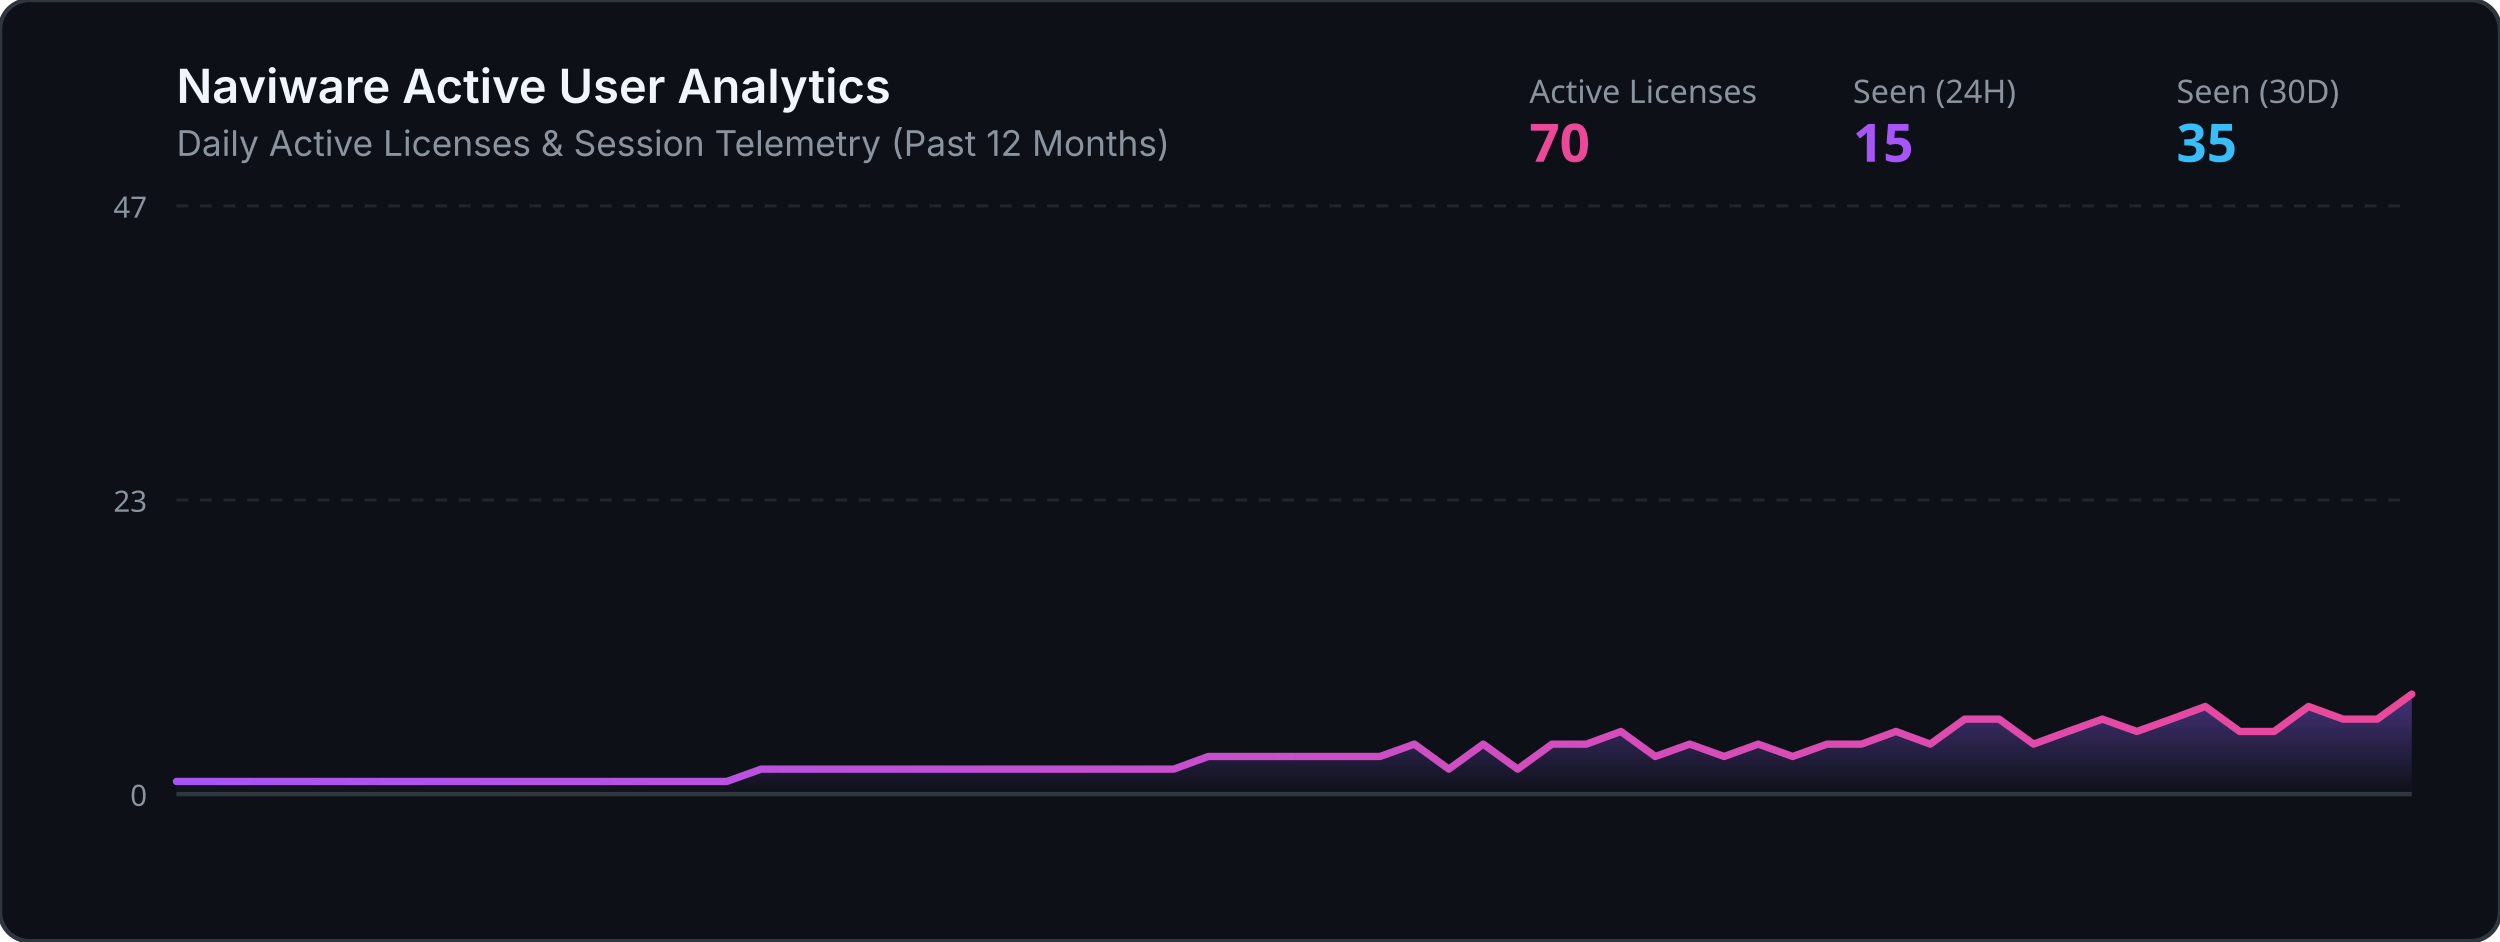
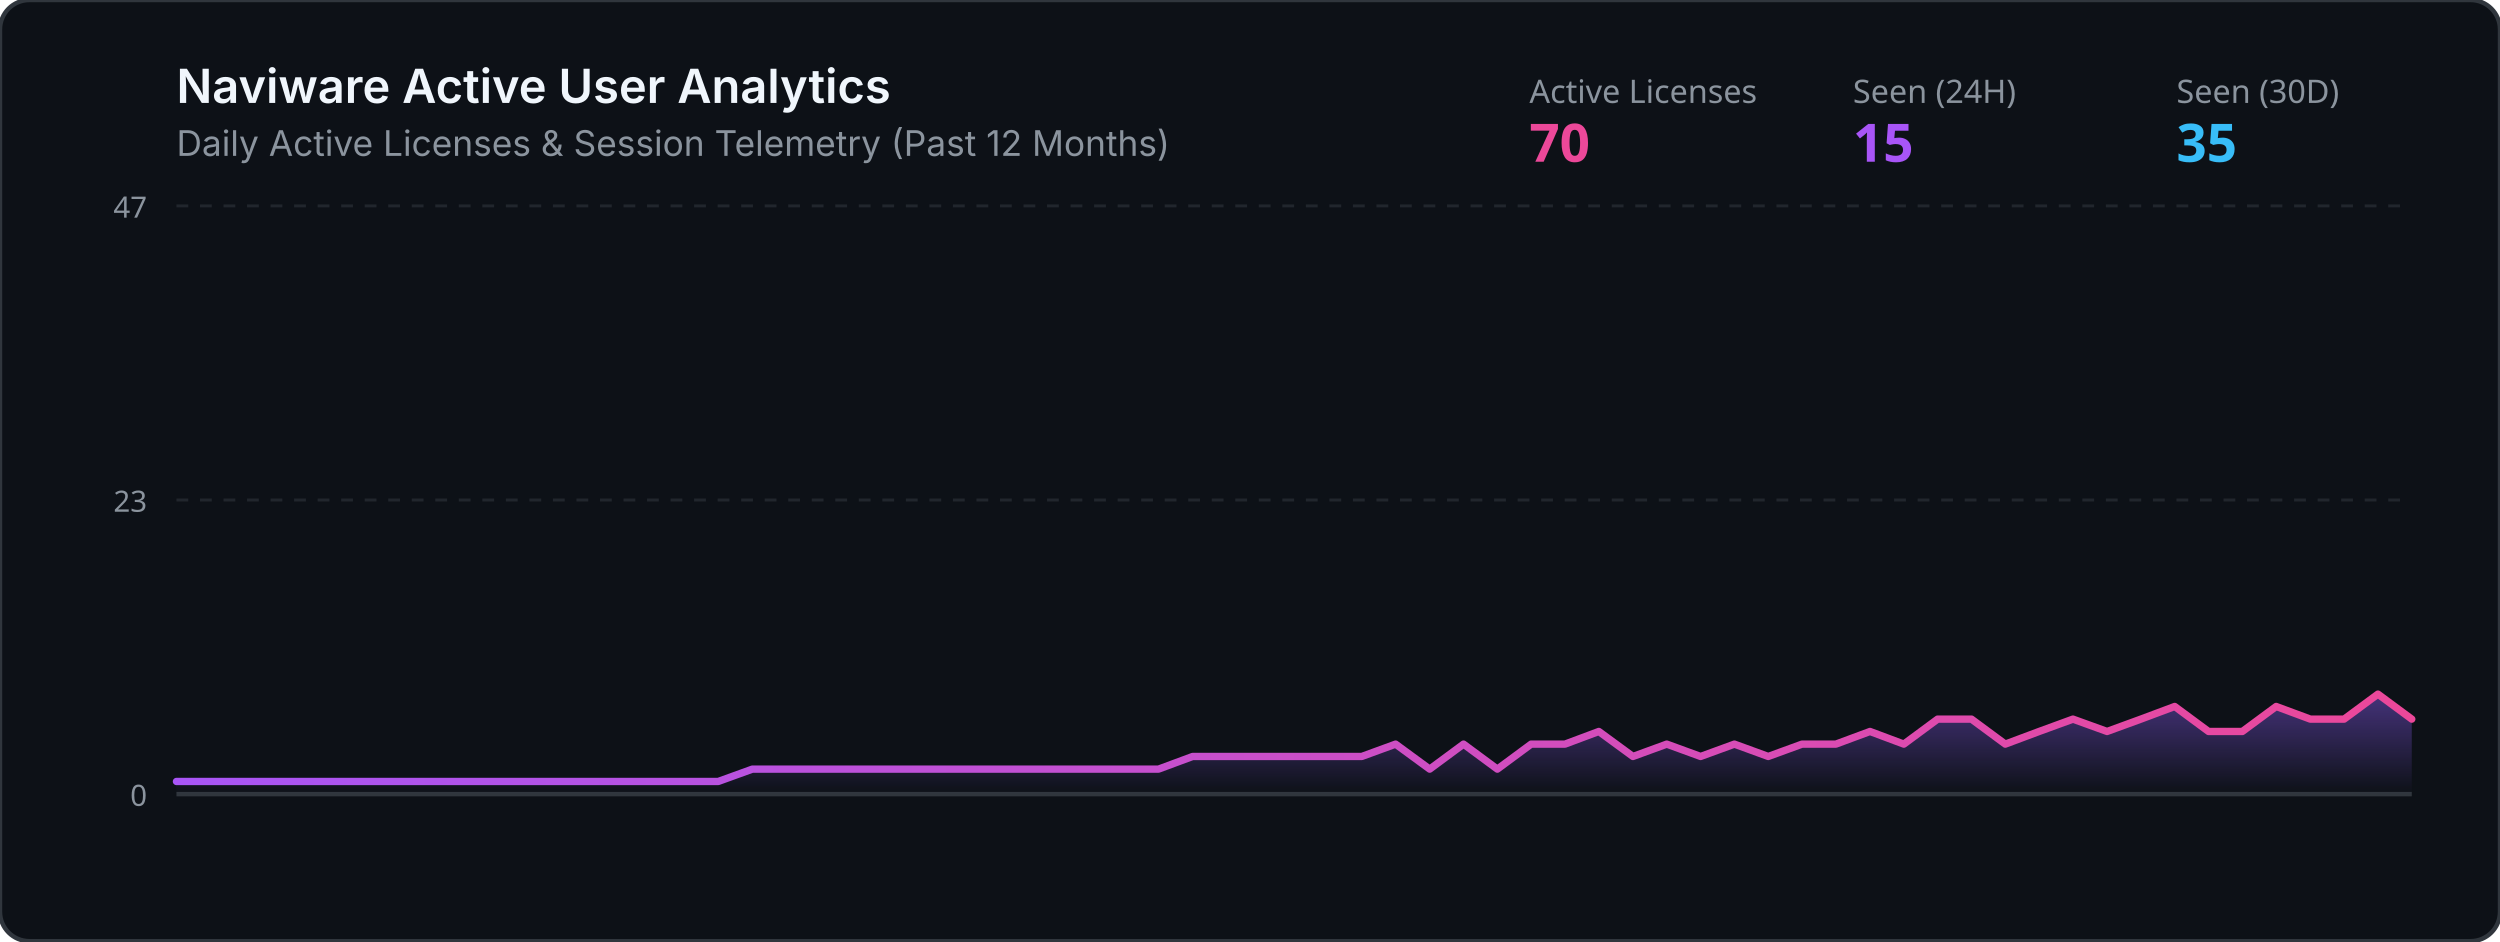
<svg xmlns="http://www.w3.org/2000/svg" viewBox="0 0 850 320" width="100%" height="320">
  <defs>
    <linearGradient id="grad" x1="0%" y1="0%" x2="0%" y2="100%">
      <stop offset="0%" stop-color="#8b5cf6" stop-opacity="0.45" />
      <stop offset="100%" stop-color="#8b5cf6" stop-opacity="0.0" />
    </linearGradient>
    <linearGradient id="lineGrad" x1="0%" y1="0%" x2="100%" y2="0%">
      <stop offset="0%" stop-color="#a855f7" />
      <stop offset="100%" stop-color="#ec4899" />
    </linearGradient>
  </defs>
  <rect width="850" height="320" rx="10" fill="#0d1117" stroke="#30363d" stroke-width="1.5" />
  <text x="60" y="35" fill="#f0f6fc" font-family="-apple-system,BlinkMacSystemFont,Segoe UI,sans-serif" font-size="16" font-weight="600">Naviware Active User Analytics</text>
  <text x="60" y="53" fill="#8b949e" font-family="-apple-system,BlinkMacSystemFont,Segoe UI,sans-serif" font-size="12">Daily Active Licenses &amp; Session Telemetry (Past 12 Months)</text>
  <text x="520" y="35" fill="#8b949e" font-family="sans-serif" font-size="11">Active Licenses</text>
  <text x="520" y="55" fill="#ec4899" font-family="sans-serif" font-size="18" font-weight="bold">70</text>
  <text x="630" y="35" fill="#8b949e" font-family="sans-serif" font-size="11">Seen (24H)</text>
  <text x="630" y="55" fill="#a855f7" font-family="sans-serif" font-size="18" font-weight="bold">15</text>
  <text x="740" y="35" fill="#8b949e" font-family="sans-serif" font-size="11">Seen (30D)</text>
  <text x="740" y="55" fill="#38bdf8" font-family="sans-serif" font-size="18" font-weight="bold">35</text>
  <line x1="60" y1="70" x2="820" y2="70" stroke="#21262d" stroke-width="1" stroke-dasharray="4" />
  <line x1="60" y1="170.0" x2="820" y2="170.0" stroke="#21262d" stroke-width="1" stroke-dasharray="4" />
  <line x1="60" y1="270" x2="820" y2="270" stroke="#30363d" stroke-width="1.5" />
  <text x="50" y="74" fill="#8b949e" font-family="sans-serif" font-size="10" text-anchor="end">47</text>
  <text x="50" y="174.0" fill="#8b949e" font-family="sans-serif" font-size="10" text-anchor="end">23</text>
  <text x="50" y="274" fill="#8b949e" font-family="sans-serif" font-size="10" text-anchor="end">0</text>
-   <polygon points="60,270 60.0,265.7 71.7,265.7 83.4,265.7 95.1,265.7 106.8,265.7 118.5,265.7 130.2,265.7 141.8,265.7 153.5,265.7 165.2,265.7 176.9,265.7 188.6,265.7 200.3,265.7 212.0,265.7 223.7,265.7 235.4,265.7 247.1,265.7 258.8,261.5 270.5,261.5 282.2,261.5 293.8,261.5 305.5,261.5 317.2,261.5 328.9,261.5 340.6,261.5 352.3,261.5 364.0,261.5 375.7,261.5 387.4,261.5 399.1,261.5 410.8,257.2 422.5,257.2 434.2,257.2 445.8,257.2 457.5,257.2 469.2,257.2 480.9,253.0 492.6,261.5 504.3,253.0 516.0,261.5 527.7,253.0 539.4,253.0 551.1,248.7 562.8,257.2 574.5,253.0 586.2,257.2 597.8,253.0 609.5,257.2 621.2,253.0 632.9,253.0 644.6,248.7 656.3,253.0 668.0,244.5 679.7,244.5 691.4,253.0 703.1,248.7 714.8,244.5 726.5,248.7 738.2,244.5 749.8,240.2 761.5,248.7 773.2,248.7 784.9,240.2 796.6,244.5 808.3,244.5 820.0,236.0 820,270" fill="url(#grad)" />
-   <polyline points="60.0,265.7 71.7,265.7 83.4,265.7 95.1,265.7 106.8,265.7 118.5,265.7 130.2,265.7 141.8,265.7 153.5,265.7 165.2,265.7 176.9,265.7 188.6,265.7 200.3,265.7 212.0,265.7 223.7,265.7 235.4,265.7 247.1,265.7 258.8,261.5 270.5,261.5 282.2,261.5 293.8,261.5 305.5,261.5 317.2,261.5 328.9,261.5 340.6,261.5 352.3,261.5 364.0,261.5 375.7,261.5 387.4,261.5 399.1,261.5 410.8,257.2 422.5,257.2 434.2,257.2 445.8,257.2 457.5,257.2 469.2,257.2 480.9,253.0 492.6,261.5 504.3,253.0 516.0,261.5 527.7,253.0 539.4,253.0 551.1,248.7 562.8,257.2 574.5,253.0 586.2,257.2 597.8,253.0 609.5,257.2 621.2,253.0 632.9,253.0 644.6,248.7 656.3,253.0 668.0,244.5 679.7,244.5 691.4,253.0 703.1,248.7 714.8,244.5 726.5,248.7 738.2,244.5 749.8,240.2 761.5,248.7 773.2,248.7 784.9,240.2 796.6,244.5 808.3,244.5 820.0,236.0" fill="none" stroke="url(#lineGrad)" stroke-width="2.5" stroke-linecap="round" stroke-linejoin="round" />
+   <polygon points="60,270 60.0,265.7 71.5,265.7 83.0,265.7 94.5,265.7 106.1,265.7 117.6,265.7 129.1,265.7 140.6,265.7 152.1,265.7 163.6,265.7 175.2,265.7 186.7,265.7 198.2,265.7 209.7,265.7 221.2,265.7 232.7,265.7 244.2,265.7 255.8,261.5 267.3,261.5 278.8,261.5 290.3,261.5 301.8,261.5 313.3,261.5 324.8,261.5 336.4,261.5 347.9,261.5 359.4,261.5 370.9,261.5 382.4,261.5 393.9,261.5 405.5,257.2 417.0,257.2 428.5,257.2 440.0,257.2 451.5,257.2 463.0,257.2 474.5,253.0 486.1,261.5 497.6,253.0 509.1,261.5 520.6,253.0 532.1,253.0 543.6,248.7 555.2,257.2 566.7,253.0 578.2,257.2 589.7,253.0 601.2,257.2 612.7,253.0 624.2,253.0 635.8,248.7 647.3,253.0 658.8,244.5 670.3,244.5 681.8,253.0 693.3,248.7 704.8,244.5 716.4,248.7 727.9,244.5 739.4,240.2 750.9,248.7 762.4,248.7 773.9,240.2 785.5,244.5 797.0,244.5 808.5,236.0 820.0,244.5 820,270" fill="url(#grad)" />
+   <polyline points="60.0,265.7 71.5,265.7 83.0,265.7 94.5,265.7 106.1,265.7 117.6,265.7 129.1,265.7 140.6,265.7 152.1,265.7 163.6,265.7 175.2,265.7 186.7,265.7 198.2,265.7 209.7,265.7 221.2,265.7 232.7,265.7 244.2,265.7 255.8,261.5 267.3,261.5 278.8,261.5 290.3,261.5 301.8,261.5 313.3,261.5 324.8,261.5 336.4,261.5 347.9,261.5 359.4,261.5 370.9,261.5 382.4,261.5 393.9,261.5 405.5,257.2 417.0,257.2 428.5,257.2 440.0,257.2 451.5,257.2 463.0,257.2 474.5,253.0 486.1,261.5 497.6,253.0 509.1,261.5 520.6,253.0 532.1,253.0 543.6,248.7 555.2,257.2 566.7,253.0 578.2,257.2 589.7,253.0 601.2,257.2 612.7,253.0 624.2,253.0 635.8,248.7 647.3,253.0 658.8,244.5 670.3,244.5 681.8,253.0 693.3,248.7 704.8,244.5 716.4,248.7 727.9,244.5 739.4,240.2 750.9,248.7 762.4,248.7 773.9,240.2 785.5,244.5 797.0,244.5 808.5,236.0 820.0,244.5" fill="none" stroke="url(#lineGrad)" stroke-width="2.5" stroke-linecap="round" stroke-linejoin="round" />
</svg>
